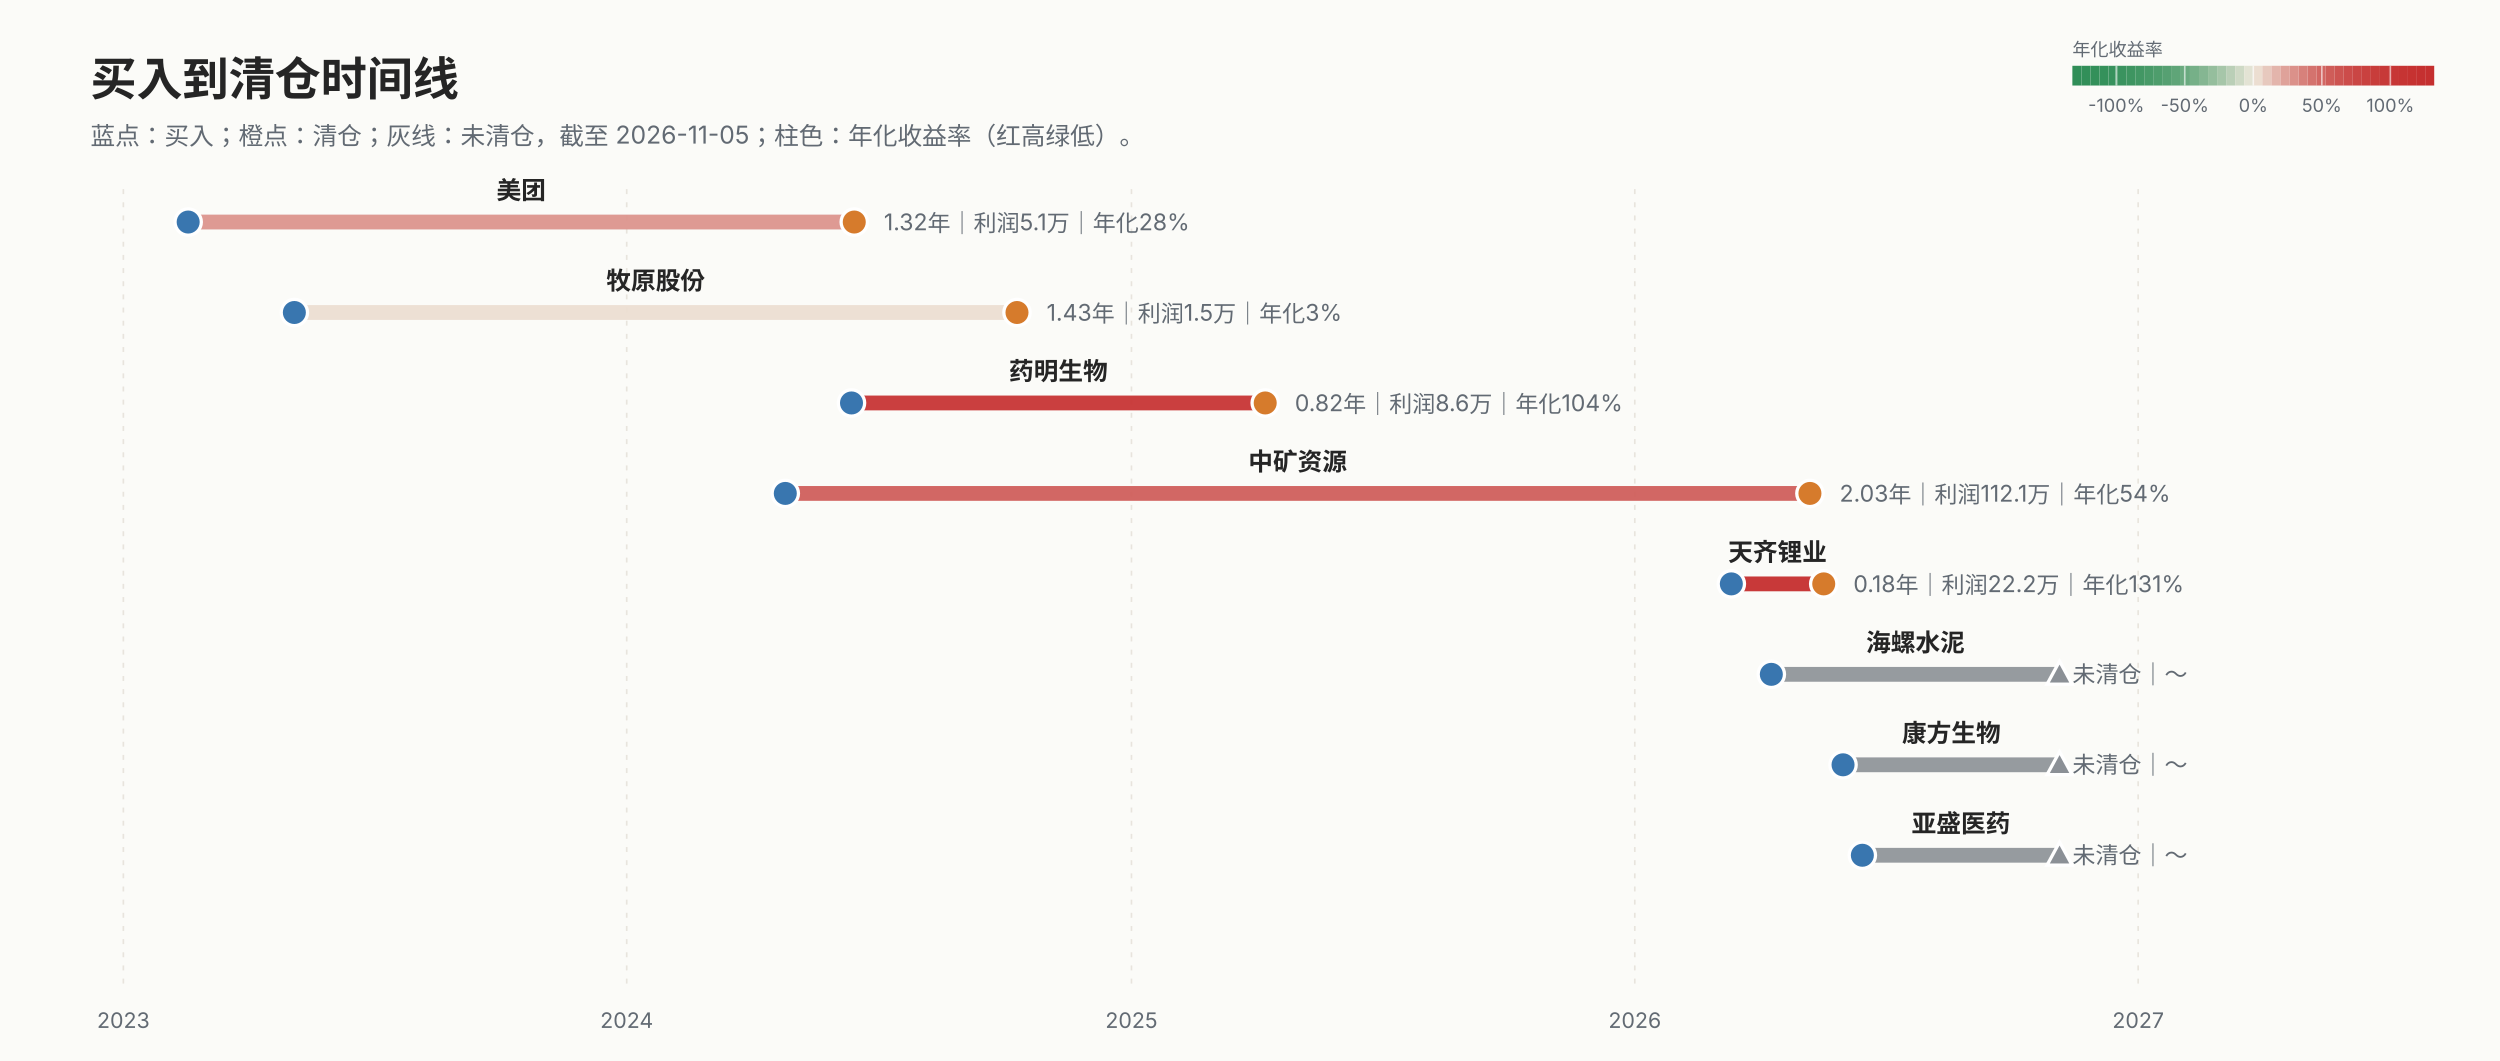
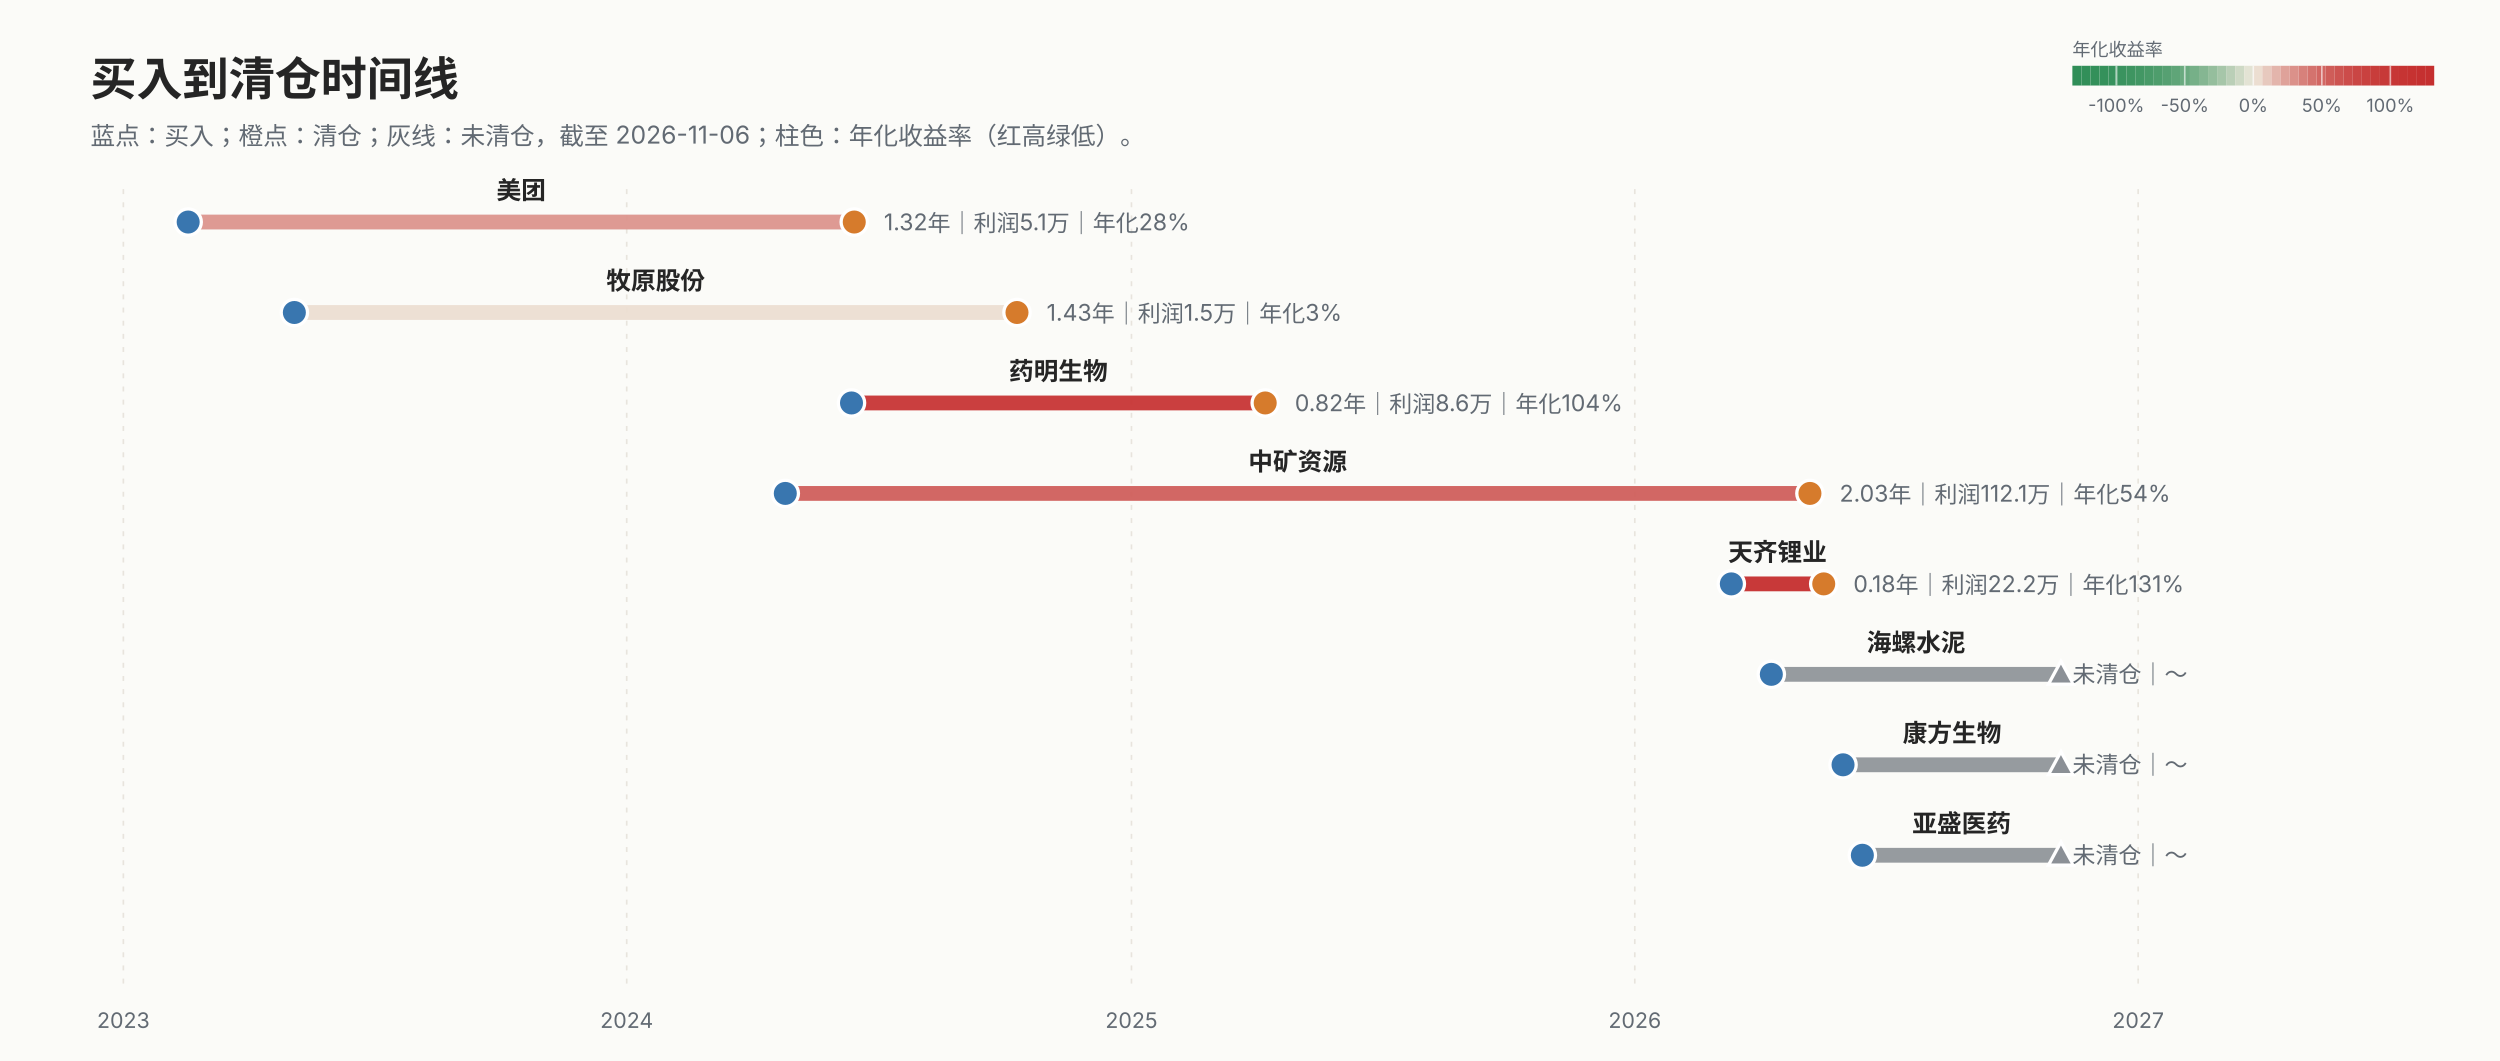
<svg xmlns="http://www.w3.org/2000/svg" width="1520" height="645" viewBox="0 0 1520 645" role="img" aria-label="买入到清仓时间线">
  <rect width="100%" height="100%" fill="#fbfbf8" />
  <style>text{font-family:"Inter","Noto Sans SC","PingFang SC","Microsoft YaHei",Arial,sans-serif;}</style>
  <text x="55" y="58" font-size="28" font-weight="700" fill="#252525">买入到清仓时间线</text>
  <g>
    <rect x="1260.00" y="40" width="5.50" height="12" fill="#308e58" />
    <rect x="1265.50" y="40" width="5.50" height="12" fill="#328f59" />
    <rect x="1271.00" y="40" width="5.50" height="12" fill="#33905a" />
    <rect x="1276.50" y="40" width="5.50" height="12" fill="#35915b" />
    <rect x="1282.00" y="40" width="5.50" height="12" fill="#37925d" />
    <rect x="1287.50" y="40" width="5.50" height="12" fill="#3a935f" />
    <rect x="1293.00" y="40" width="5.50" height="12" fill="#3e9561" />
    <rect x="1298.50" y="40" width="5.50" height="12" fill="#429764" />
    <rect x="1304.00" y="40" width="5.50" height="12" fill="#489a68" />
    <rect x="1309.50" y="40" width="5.50" height="12" fill="#4e9d6c" />
    <rect x="1315.00" y="40" width="5.50" height="12" fill="#56a072" />
    <rect x="1320.50" y="40" width="5.50" height="12" fill="#5fa578" />
    <rect x="1326.00" y="40" width="5.50" height="12" fill="#6aaa7f" />
    <rect x="1331.50" y="40" width="5.50" height="12" fill="#76b088" />
    <rect x="1337.00" y="40" width="5.50" height="12" fill="#85b692" />
    <rect x="1342.50" y="40" width="5.50" height="12" fill="#95be9d" />
    <rect x="1348.00" y="40" width="5.50" height="12" fill="#a6c6a9" />
    <rect x="1353.50" y="40" width="5.50" height="12" fill="#bacfb7" />
    <rect x="1359.00" y="40" width="5.50" height="12" fill="#ced9c5" />
    <rect x="1364.50" y="40" width="5.50" height="12" fill="#e3e3d4" />
    <rect x="1370.00" y="40" width="5.50" height="12" fill="#ecded1" />
    <rect x="1375.50" y="40" width="5.50" height="12" fill="#e7c9be" />
    <rect x="1381.00" y="40" width="5.50" height="12" fill="#e3b5ac" />
    <rect x="1386.50" y="40" width="5.50" height="12" fill="#dfa29a" />
    <rect x="1392.00" y="40" width="5.50" height="12" fill="#db918a" />
    <rect x="1397.50" y="40" width="5.50" height="12" fill="#d7817b" />
    <rect x="1403.00" y="40" width="5.50" height="12" fill="#d4736e" />
    <rect x="1408.50" y="40" width="5.50" height="12" fill="#d26763" />
    <rect x="1414.00" y="40" width="5.50" height="12" fill="#cf5d59" />
    <rect x="1419.50" y="40" width="5.50" height="12" fill="#cd5451" />
    <rect x="1425.00" y="40" width="5.50" height="12" fill="#cc4c4a" />
    <rect x="1430.50" y="40" width="5.50" height="12" fill="#ca4644" />
    <rect x="1436.00" y="40" width="5.50" height="12" fill="#c9413f" />
    <rect x="1441.50" y="40" width="5.50" height="12" fill="#c83d3b" />
    <rect x="1447.00" y="40" width="5.50" height="12" fill="#c73938" />
    <rect x="1452.50" y="40" width="5.50" height="12" fill="#c73635" />
    <rect x="1458.00" y="40" width="5.50" height="12" fill="#c63433" />
    <rect x="1463.50" y="40" width="5.50" height="12" fill="#c63231" />
    <rect x="1469.00" y="40" width="5.50" height="12" fill="#c53030" />
    <rect x="1474.50" y="40" width="5.50" height="12" fill="#c52f2f" />
    <line x1="1286.67" y1="40" x2="1286.67" y2="52" stroke="#fff" stroke-width="1" opacity=".6" />
    <text x="1286.67" y="68" font-size="11" fill="#626a73" text-anchor="middle">-100%</text>
    <line x1="1328.33" y1="40" x2="1328.33" y2="52" stroke="#fff" stroke-width="1" opacity=".6" />
    <text x="1328.33" y="68" font-size="11" fill="#626a73" text-anchor="middle">-50%</text>
    <line x1="1370.00" y1="40" x2="1370.00" y2="52" stroke="#fff" stroke-width="1" opacity=".6" />
    <text x="1370.00" y="68" font-size="11" fill="#626a73" text-anchor="middle">0%</text>
    <line x1="1411.67" y1="40" x2="1411.67" y2="52" stroke="#fff" stroke-width="1" opacity=".6" />
    <text x="1411.67" y="68" font-size="11" fill="#626a73" text-anchor="middle">50%</text>
    <line x1="1453.33" y1="40" x2="1453.33" y2="52" stroke="#fff" stroke-width="1" opacity=".6" />
    <text x="1453.33" y="68" font-size="11" fill="#626a73" text-anchor="middle">100%</text>
    <text x="1260" y="34" font-size="11" fill="#626a73">年化收益率</text>
  </g>
-   <text x="55" y="88" font-size="15" fill="#626a73">蓝点：买入；橙点：清仓；灰线：未清仓，截至 2026-11-05；柱色：年化收益率（红高绿低）。</text>
+   <text x="55" y="88" font-size="15" fill="#626a73">蓝点：买入；橙点：清仓；灰线：未清仓，截至 2026-11-06；柱色：年化收益率（红高绿低）。</text>
  <line x1="75.00" y1="115" x2="75.00" y2="600" stroke="#ddd7ce" opacity=".65" stroke-dasharray="3 5" />
  <text x="75.00" y="625" font-size="13" fill="#626a73" text-anchor="middle">2023</text>
  <line x1="381.04" y1="115" x2="381.04" y2="600" stroke="#ddd7ce" opacity=".65" stroke-dasharray="3 5" />
  <text x="381.04" y="625" font-size="13" fill="#626a73" text-anchor="middle">2024</text>
  <line x1="687.92" y1="115" x2="687.92" y2="600" stroke="#ddd7ce" opacity=".65" stroke-dasharray="3 5" />
  <text x="687.92" y="625" font-size="13" fill="#626a73" text-anchor="middle">2025</text>
  <line x1="993.96" y1="115" x2="993.96" y2="600" stroke="#ddd7ce" opacity=".65" stroke-dasharray="3 5" />
  <text x="993.96" y="625" font-size="13" fill="#626a73" text-anchor="middle">2026</text>
  <line x1="1300.00" y1="115" x2="1300.00" y2="600" stroke="#ddd7ce" opacity=".65" stroke-dasharray="3 5" />
  <text x="1300.00" y="625" font-size="13" fill="#626a73" text-anchor="middle">2027</text>
  <line x1="114.41" y1="135" x2="519.39" y2="135" stroke="#dc958e" stroke-width="9" opacity=".95" />
  <circle cx="519.39" cy="135" r="8" fill="#d67b2c" stroke="#fff" stroke-width="2" />
  <circle cx="114.41" cy="135" r="8" fill="#3976af" stroke="#fff" stroke-width="2" />
  <text x="316.90" y="121" font-size="15" font-weight="700" fill="#252525" text-anchor="middle">美团</text>
  <text x="537.39" y="140" font-size="14" fill="#626a73">1.32年｜利润5.1万｜年化28%</text>
  <line x1="178.97" y1="190" x2="618.33" y2="190" stroke="#ecded2" stroke-width="9" opacity=".95" />
  <circle cx="618.33" cy="190" r="8" fill="#d67b2c" stroke="#fff" stroke-width="2" />
  <circle cx="178.97" cy="190" r="8" fill="#3976af" stroke="#fff" stroke-width="2" />
  <text x="398.65" y="176" font-size="15" font-weight="700" fill="#252525" text-anchor="middle">牧原股份</text>
  <text x="636.33" y="195" font-size="14" fill="#626a73">1.43年｜利润1.5万｜年化3%</text>
  <line x1="517.71" y1="245" x2="769.25" y2="245" stroke="#c73535" stroke-width="9" opacity=".95" />
  <circle cx="769.25" cy="245" r="8" fill="#d67b2c" stroke="#fff" stroke-width="2" />
  <circle cx="517.71" cy="245" r="8" fill="#3976af" stroke="#fff" stroke-width="2" />
  <text x="643.48" y="231" font-size="15" font-weight="700" fill="#252525" text-anchor="middle">药明生物</text>
  <text x="787.25" y="250" font-size="14" fill="#626a73">0.82年｜利润8.6万｜年化104%</text>
  <line x1="477.46" y1="300" x2="1100.44" y2="300" stroke="#d0605c" stroke-width="9" opacity=".95" />
  <circle cx="1100.44" cy="300" r="8" fill="#d67b2c" stroke="#fff" stroke-width="2" />
  <circle cx="477.46" cy="300" r="8" fill="#3976af" stroke="#fff" stroke-width="2" />
  <text x="788.95" y="286" font-size="15" font-weight="700" fill="#252525" text-anchor="middle">中矿资源</text>
  <text x="1118.44" y="305" font-size="14" fill="#626a73">2.03年｜利润112.1万｜年化54%</text>
  <line x1="1052.65" y1="355" x2="1108.83" y2="355" stroke="#c52f2f" stroke-width="9" opacity=".95" />
  <circle cx="1108.83" cy="355" r="8" fill="#d67b2c" stroke="#fff" stroke-width="2" />
  <circle cx="1052.65" cy="355" r="8" fill="#3976af" stroke="#fff" stroke-width="2" />
  <text x="1080.74" y="341" font-size="15" font-weight="700" fill="#252525" text-anchor="middle">天齐锂业</text>
  <text x="1126.83" y="360" font-size="14" fill="#626a73">0.18年｜利润22.2万｜年化131%</text>
-   <line x1="1076.97" y1="410" x2="1252.21" y2="410" stroke="#8b9096" stroke-width="9" opacity=".9" />
-   <polygon points="1252.21,402 1244.61,416 1259.81,416" fill="#8b9096" stroke="#fff" stroke-width="2" />
+   <line x1="1076.97" y1="410" x2="1253.05" y2="410" stroke="#8b9096" stroke-width="9" opacity=".9" />
+   <polygon points="1253.05,402 1245.45,416 1260.65,416" fill="#8b9096" stroke="#fff" stroke-width="2" />
  <circle cx="1076.97" cy="410" r="8" fill="#3976af" stroke="#fff" stroke-width="2" />
-   <text x="1164.59" y="396" font-size="15" font-weight="700" fill="#252525" text-anchor="middle">海螺水泥</text>
+   <text x="1165.01" y="396" font-size="15" font-weight="700" fill="#252525" text-anchor="middle">海螺水泥</text>
  <text x="1260.00" y="415" font-size="14" fill="#626a73">未清仓｜～</text>
-   <line x1="1120.57" y1="465" x2="1252.21" y2="465" stroke="#8b9096" stroke-width="9" opacity=".9" />
-   <polygon points="1252.21,457 1244.61,471 1259.81,471" fill="#8b9096" stroke="#fff" stroke-width="2" />
+   <line x1="1120.57" y1="465" x2="1253.05" y2="465" stroke="#8b9096" stroke-width="9" opacity=".9" />
+   <polygon points="1253.05,457 1245.45,471 1260.65,471" fill="#8b9096" stroke="#fff" stroke-width="2" />
  <circle cx="1120.57" cy="465" r="8" fill="#3976af" stroke="#fff" stroke-width="2" />
-   <text x="1186.39" y="451" font-size="15" font-weight="700" fill="#252525" text-anchor="middle">康方生物</text>
+   <text x="1186.81" y="451" font-size="15" font-weight="700" fill="#252525" text-anchor="middle">康方生物</text>
  <text x="1260.00" y="470" font-size="14" fill="#626a73">未清仓｜～</text>
-   <line x1="1132.31" y1="520" x2="1252.21" y2="520" stroke="#8b9096" stroke-width="9" opacity=".9" />
-   <polygon points="1252.21,512 1244.61,526 1259.81,526" fill="#8b9096" stroke="#fff" stroke-width="2" />
+   <line x1="1132.31" y1="520" x2="1253.05" y2="520" stroke="#8b9096" stroke-width="9" opacity=".9" />
+   <polygon points="1253.05,512 1245.45,526 1260.65,526" fill="#8b9096" stroke="#fff" stroke-width="2" />
  <circle cx="1132.31" cy="520" r="8" fill="#3976af" stroke="#fff" stroke-width="2" />
-   <text x="1192.26" y="506" font-size="15" font-weight="700" fill="#252525" text-anchor="middle">亚盛医药</text>
+   <text x="1192.68" y="506" font-size="15" font-weight="700" fill="#252525" text-anchor="middle">亚盛医药</text>
  <text x="1260.00" y="525" font-size="14" fill="#626a73">未清仓｜～</text>
</svg>
